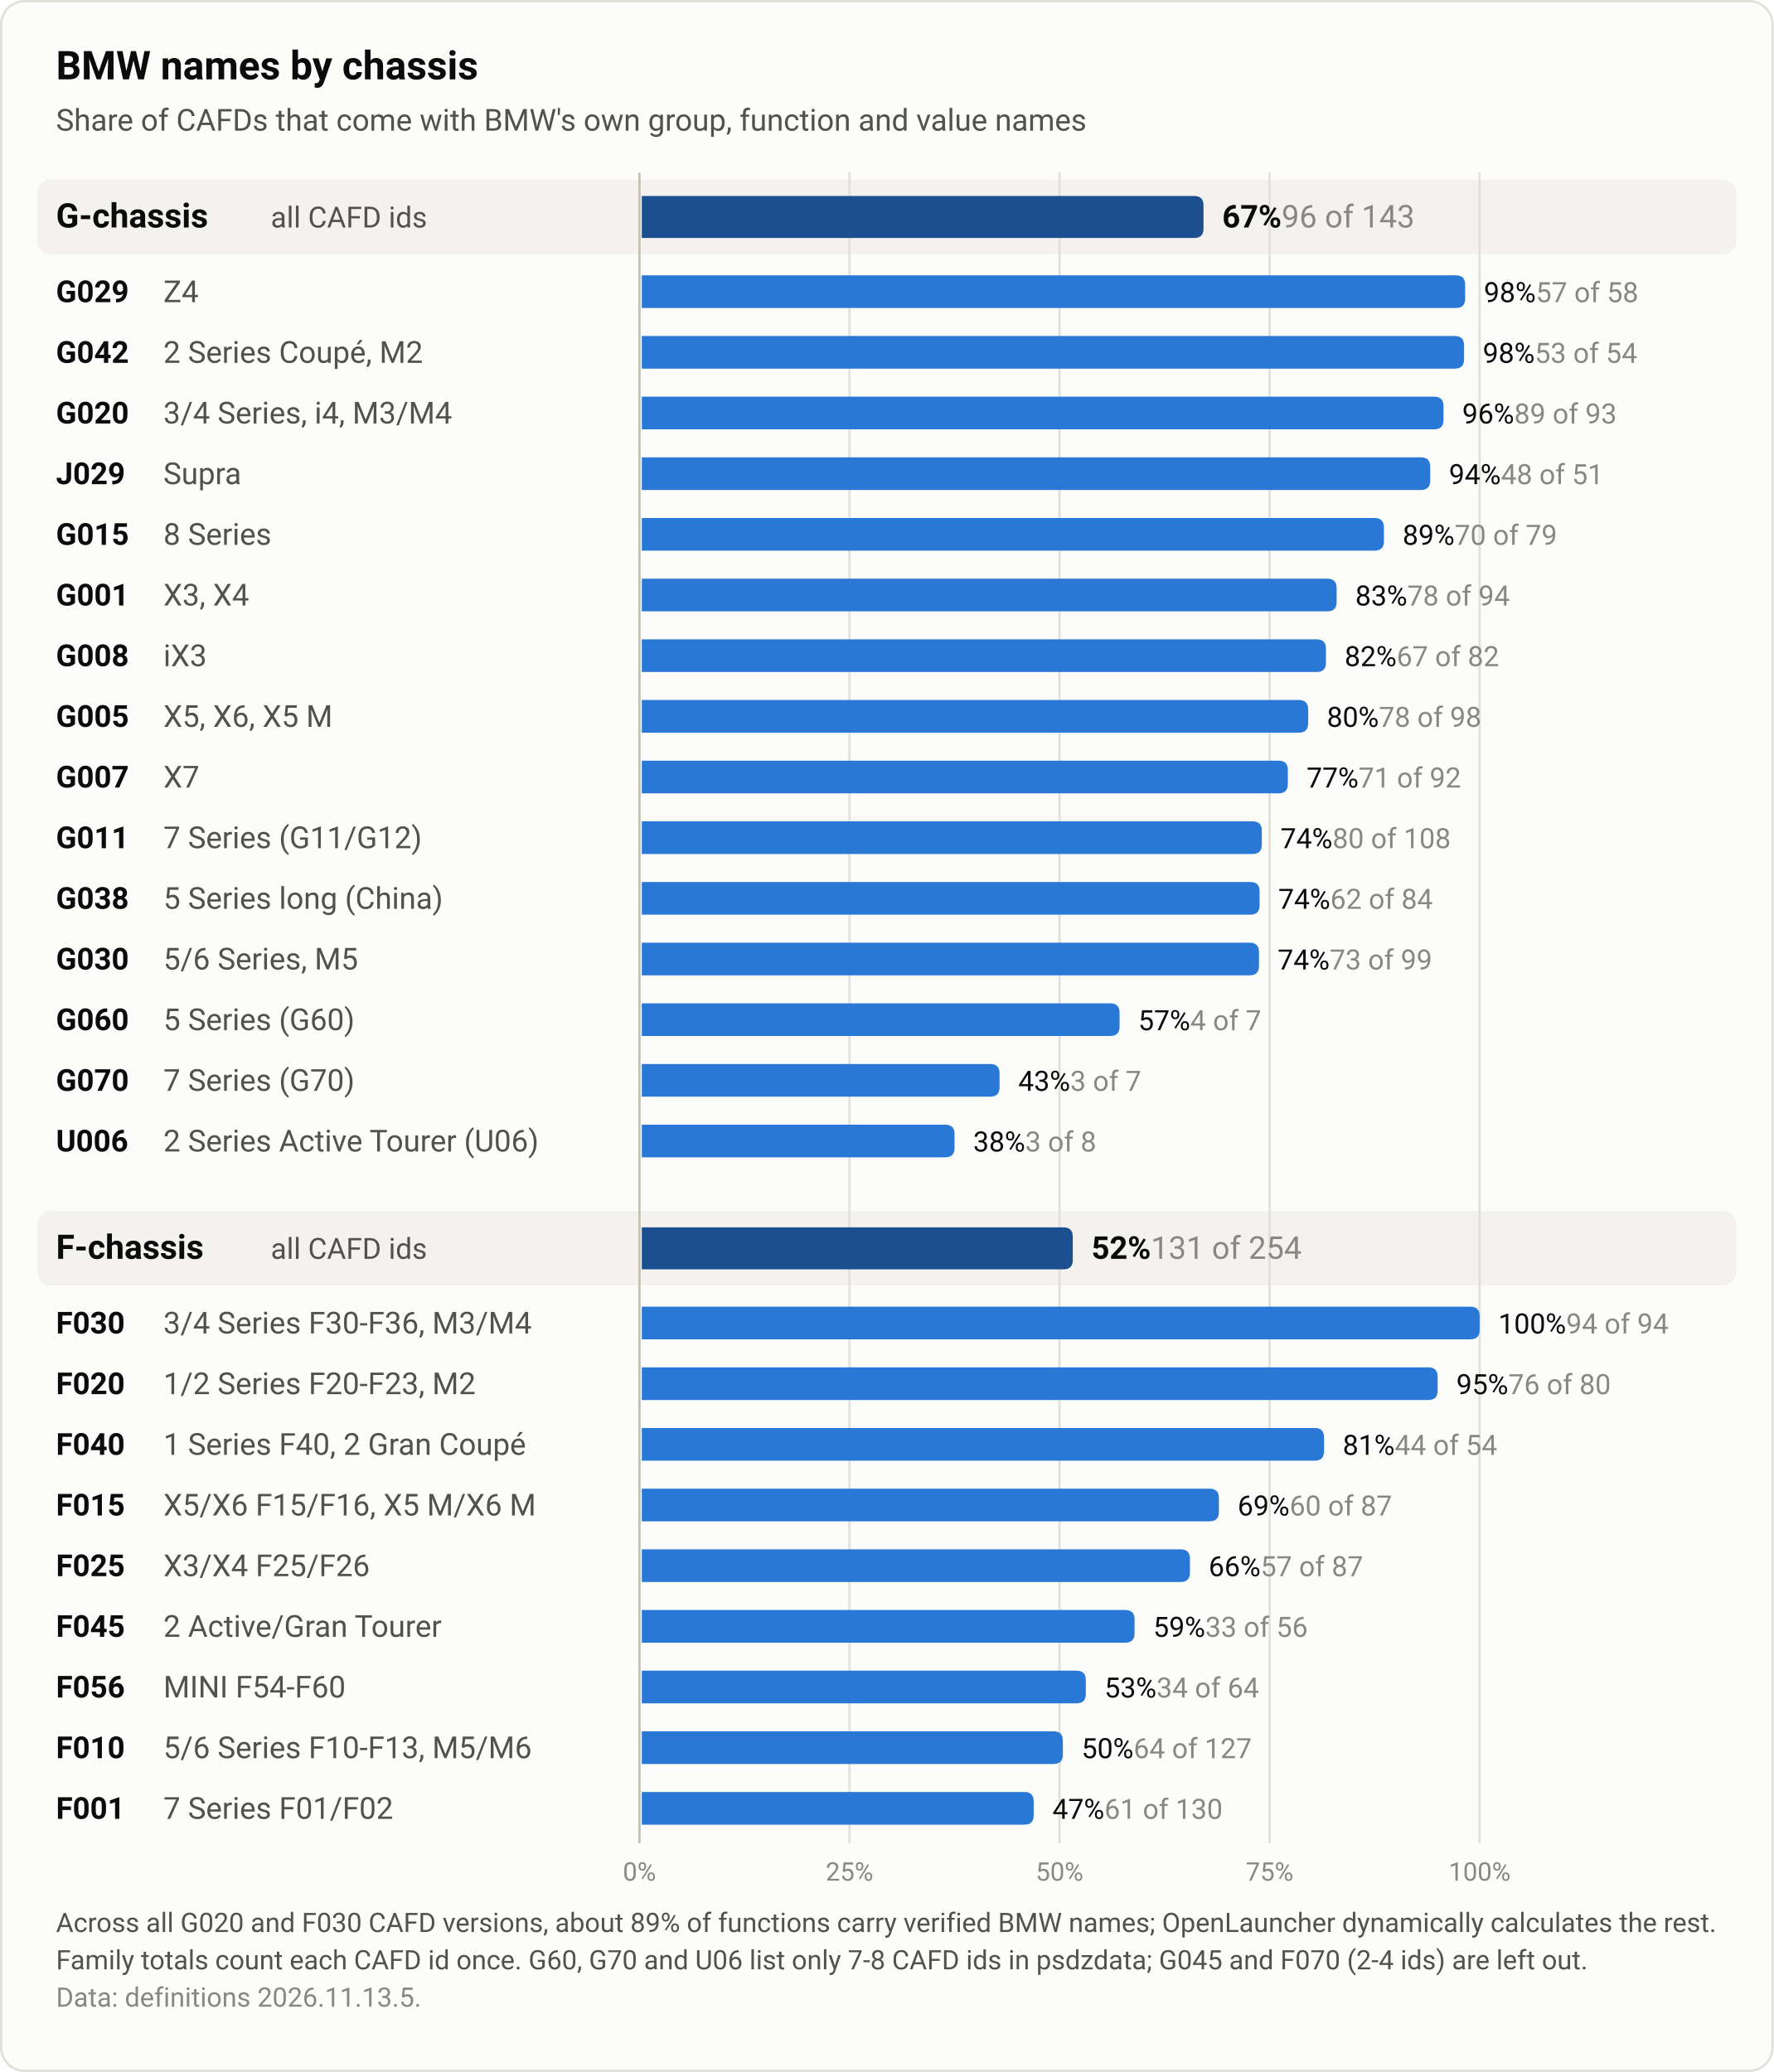
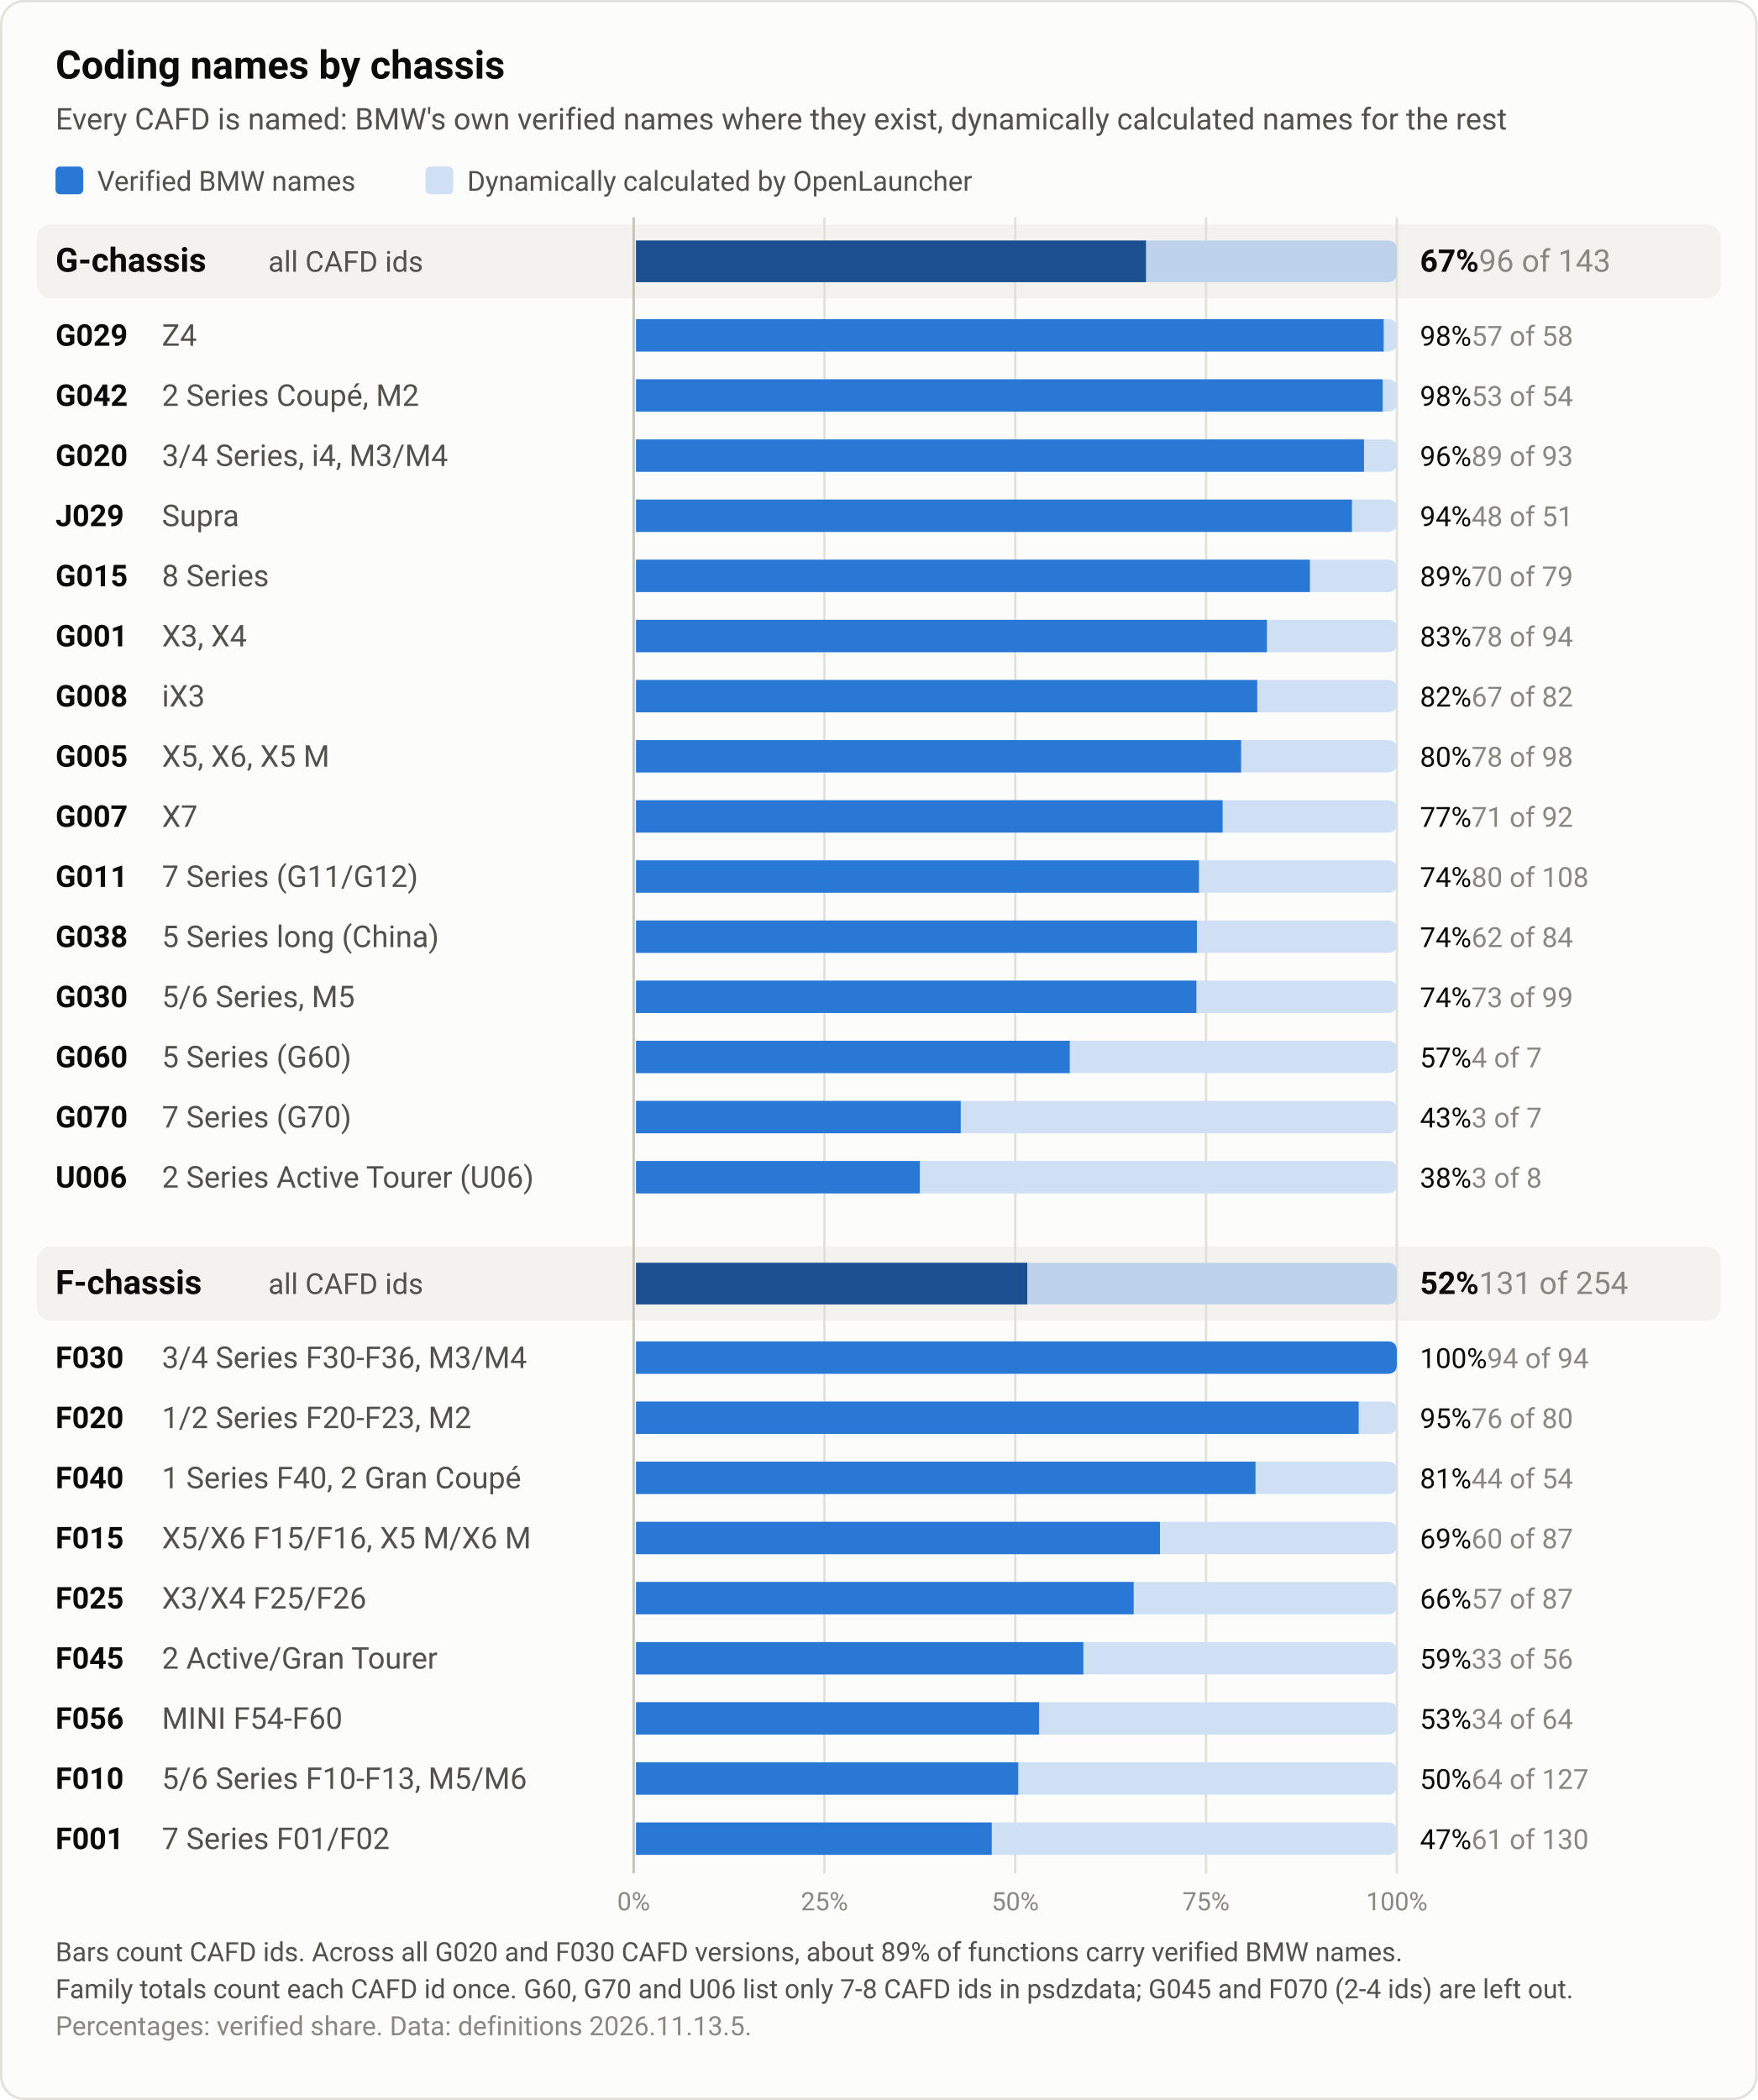
- <svg xmlns="http://www.w3.org/2000/svg" width="760" height="888" viewBox="0 0 760 888" font-family="system-ui, -apple-system, 'Segoe UI', Roboto, Helvetica, Arial, sans-serif" role="img" aria-labelledby="t d">
-   <rect x="0.5" y="0.5" width="759" height="887" rx="10" fill="#fcfcfb" stroke="#e1e0d9" />
-   <text x="24" y="34" font-size="17" font-weight="600" fill="#0b0b0b">BMW names by chassis</text>
-   <text x="24" y="56" font-size="13" fill="#52514e">Share of CAFDs that come with BMW's own group, function and value names</text>
-   <rect x="16" y="77" width="728" height="32" rx="6" fill="#f3f2ee" />
-   <rect x="16" y="519" width="728" height="32" rx="6" fill="#f3f2ee" />
-   <line x1="274.0" y1="74" x2="274.0" y2="790" stroke="#c3c2b7" stroke-width="1" />
-   <text x="274.0" y="806" font-size="11" fill="#898781" text-anchor="middle">0%</text>
-   <line x1="364.0" y1="74" x2="364.0" y2="790" stroke="#e1e0d9" stroke-width="1" />
-   <text x="364.0" y="806" font-size="11" fill="#898781" text-anchor="middle">25%</text>
-   <line x1="454.0" y1="74" x2="454.0" y2="790" stroke="#e1e0d9" stroke-width="1" />
-   <text x="454.0" y="806" font-size="11" fill="#898781" text-anchor="middle">50%</text>
-   <line x1="544.0" y1="74" x2="544.0" y2="790" stroke="#e1e0d9" stroke-width="1" />
-   <text x="544.0" y="806" font-size="11" fill="#898781" text-anchor="middle">75%</text>
-   <line x1="634.0" y1="74" x2="634.0" y2="790" stroke="#e1e0d9" stroke-width="1" />
-   <text x="634.0" y="806" font-size="11" fill="#898781" text-anchor="middle">100%</text>
-   <text x="24" y="97.5" font-size="14.5" font-weight="700" fill="#0b0b0b">G-chassis</text>
-   <text x="116" y="97.5" font-size="12.5" fill="#52514e">all CAFD ids</text>
-   <path d="M275,84 H511.678 Q515.678,84 515.678,88 V98 Q515.678,102 511.678,102 H275 Z" fill="#1b4f8f" />
-   <text x="523.678" y="97.5" font-size="13.5" font-weight="700" fill="#0b0b0b">67%<tspan font-weight="400" fill="#898781">  96 of 143</tspan>
+ <svg xmlns="http://www.w3.org/2000/svg" width="760" height="908" viewBox="0 0 760 908" font-family="system-ui, -apple-system, 'Segoe UI', Roboto, Helvetica, Arial, sans-serif" role="img" aria-labelledby="t d">
+   <rect x="0.5" y="0.5" width="759" height="907" rx="10" fill="#fcfcfb" stroke="#e1e0d9" />
+   <text x="24" y="34" font-size="17" font-weight="600" fill="#0b0b0b">Coding names by chassis</text>
+   <text x="24" y="56" font-size="13" fill="#52514e">Every CAFD is named: BMW's own verified names where they exist, dynamically calculated names for the rest</text>
+   <rect x="24" y="72" width="12" height="12" rx="2" fill="#2a78d6" />
+   <text x="42" y="82.5" font-size="12" fill="#52514e">Verified BMW names</text>
+   <rect x="184" y="72" width="12" height="12" rx="2" fill="#cfe0f5" />
+   <text x="202" y="82.5" font-size="12" fill="#52514e">Dynamically calculated by OpenLauncher</text>
+   <rect x="16" y="97" width="728" height="32" rx="6" fill="#f3f2ee" />
+   <rect x="16" y="539" width="728" height="32" rx="6" fill="#f3f2ee" />
+   <line x1="274.0" y1="94" x2="274.0" y2="810" stroke="#c3c2b7" stroke-width="1" />
+   <text x="274.0" y="826" font-size="11" fill="#898781" text-anchor="middle">0%</text>
+   <line x1="356.5" y1="94" x2="356.5" y2="810" stroke="#e1e0d9" stroke-width="1" />
+   <text x="356.5" y="826" font-size="11" fill="#898781" text-anchor="middle">25%</text>
+   <line x1="439.0" y1="94" x2="439.0" y2="810" stroke="#e1e0d9" stroke-width="1" />
+   <text x="439.0" y="826" font-size="11" fill="#898781" text-anchor="middle">50%</text>
+   <line x1="521.5" y1="94" x2="521.5" y2="810" stroke="#e1e0d9" stroke-width="1" />
+   <text x="521.5" y="826" font-size="11" fill="#898781" text-anchor="middle">75%</text>
+   <line x1="604.0" y1="94" x2="604.0" y2="810" stroke="#e1e0d9" stroke-width="1" />
+   <text x="604.0" y="826" font-size="11" fill="#898781" text-anchor="middle">100%</text>
+   <text x="24" y="117.5" font-size="14.5" font-weight="700" fill="#0b0b0b">G-chassis</text>
+   <text x="116" y="117.5" font-size="12.5" fill="#52514e">all CAFD ids</text>
+   <path d="M275,104 H600 Q604,104 604,108 V118 Q604,122 600,122 H275 Z" fill="#bfd2ec" />
+   <path d="M275,104 H495.538 V122 H275 Z" fill="#1b4f8f" />
+   <text x="614" y="117.5" font-size="13.5" font-weight="700" fill="#0b0b0b">67%<tspan font-weight="400" fill="#898781">  96 of 143</tspan>
  </text>
-   <text x="24" y="129.5" font-size="13" font-weight="600" fill="#0b0b0b">G029</text>
-   <text x="70" y="129.5" font-size="13" fill="#52514e">Z4</text>
-   <path d="M275,118 H623.793 Q627.793,118 627.793,122 V128 Q627.793,132 623.793,132 H275 Z" fill="#2a78d6" />
-   <text x="635.793" y="129.5" font-size="12" font-weight="400" fill="#0b0b0b">98%<tspan font-weight="400" fill="#898781">  57 of 58</tspan>
+   <text x="24" y="149.5" font-size="13" font-weight="600" fill="#0b0b0b">G029</text>
+   <text x="70" y="149.5" font-size="13" fill="#52514e">Z4</text>
+   <path d="M275,138 H600 Q604,138 604,142 V148 Q604,152 600,152 H275 Z" fill="#cfe0f5" />
+   <path d="M275,138 H598.31 V152 H275 Z" fill="#2a78d6" />
+   <text x="614" y="149.5" font-size="12" font-weight="400" fill="#0b0b0b">98%<tspan font-weight="400" fill="#898781">  57 of 58</tspan>
  </text>
-   <text x="24" y="155.5" font-size="13" font-weight="600" fill="#0b0b0b">G042</text>
-   <text x="70" y="155.5" font-size="13" fill="#52514e">2 Series Coupé, M2</text>
-   <path d="M275,144 H623.333 Q627.333,144 627.333,148 V154 Q627.333,158 623.333,158 H275 Z" fill="#2a78d6" />
-   <text x="635.333" y="155.5" font-size="12" font-weight="400" fill="#0b0b0b">98%<tspan font-weight="400" fill="#898781">  53 of 54</tspan>
+   <text x="24" y="175.5" font-size="13" font-weight="600" fill="#0b0b0b">G042</text>
+   <text x="70" y="175.5" font-size="13" fill="#52514e">2 Series Coupé, M2</text>
+   <path d="M275,164 H600 Q604,164 604,168 V174 Q604,178 600,178 H275 Z" fill="#cfe0f5" />
+   <path d="M275,164 H597.889 V178 H275 Z" fill="#2a78d6" />
+   <text x="614" y="175.5" font-size="12" font-weight="400" fill="#0b0b0b">98%<tspan font-weight="400" fill="#898781">  53 of 54</tspan>
  </text>
-   <text x="24" y="181.5" font-size="13" font-weight="600" fill="#0b0b0b">G020</text>
-   <text x="70" y="181.5" font-size="13" fill="#52514e">3/4 Series, i4, M3/M4</text>
-   <path d="M275,170 H614.516 Q618.516,170 618.516,174 V180 Q618.516,184 614.516,184 H275 Z" fill="#2a78d6" />
-   <text x="626.516" y="181.5" font-size="12" font-weight="400" fill="#0b0b0b">96%<tspan font-weight="400" fill="#898781">  89 of 93</tspan>
+   <text x="24" y="201.5" font-size="13" font-weight="600" fill="#0b0b0b">G020</text>
+   <text x="70" y="201.5" font-size="13" fill="#52514e">3/4 Series, i4, M3/M4</text>
+   <path d="M275,190 H600 Q604,190 604,194 V200 Q604,204 600,204 H275 Z" fill="#cfe0f5" />
+   <path d="M275,190 H589.806 V204 H275 Z" fill="#2a78d6" />
+   <text x="614" y="201.5" font-size="12" font-weight="400" fill="#0b0b0b">96%<tspan font-weight="400" fill="#898781">  89 of 93</tspan>
  </text>
-   <text x="24" y="207.5" font-size="13" font-weight="600" fill="#0b0b0b">J029</text>
-   <text x="70" y="207.5" font-size="13" fill="#52514e">Supra</text>
-   <path d="M275,196 H608.824 Q612.824,196 612.824,200 V206 Q612.824,210 608.824,210 H275 Z" fill="#2a78d6" />
-   <text x="620.824" y="207.5" font-size="12" font-weight="400" fill="#0b0b0b">94%<tspan font-weight="400" fill="#898781">  48 of 51</tspan>
+   <text x="24" y="227.5" font-size="13" font-weight="600" fill="#0b0b0b">J029</text>
+   <text x="70" y="227.5" font-size="13" fill="#52514e">Supra</text>
+   <path d="M275,216 H600 Q604,216 604,220 V226 Q604,230 600,230 H275 Z" fill="#cfe0f5" />
+   <path d="M275,216 H584.588 V230 H275 Z" fill="#2a78d6" />
+   <text x="614" y="227.5" font-size="12" font-weight="400" fill="#0b0b0b">94%<tspan font-weight="400" fill="#898781">  48 of 51</tspan>
  </text>
-   <text x="24" y="233.5" font-size="13" font-weight="600" fill="#0b0b0b">G015</text>
-   <text x="70" y="233.5" font-size="13" fill="#52514e">8 Series</text>
-   <path d="M275,222 H588.987 Q592.987,222 592.987,226 V232 Q592.987,236 588.987,236 H275 Z" fill="#2a78d6" />
-   <text x="600.987" y="233.5" font-size="12" font-weight="400" fill="#0b0b0b">89%<tspan font-weight="400" fill="#898781">  70 of 79</tspan>
+   <text x="24" y="253.5" font-size="13" font-weight="600" fill="#0b0b0b">G015</text>
+   <text x="70" y="253.5" font-size="13" fill="#52514e">8 Series</text>
+   <path d="M275,242 H600 Q604,242 604,246 V252 Q604,256 600,256 H275 Z" fill="#cfe0f5" />
+   <path d="M275,242 H566.405 V256 H275 Z" fill="#2a78d6" />
+   <text x="614" y="253.5" font-size="12" font-weight="400" fill="#0b0b0b">89%<tspan font-weight="400" fill="#898781">  70 of 79</tspan>
  </text>
-   <text x="24" y="259.5" font-size="13" font-weight="600" fill="#0b0b0b">G001</text>
-   <text x="70" y="259.5" font-size="13" fill="#52514e">X3, X4</text>
-   <path d="M275,248 H568.723 Q572.723,248 572.723,252 V258 Q572.723,262 568.723,262 H275 Z" fill="#2a78d6" />
-   <text x="580.723" y="259.5" font-size="12" font-weight="400" fill="#0b0b0b">83%<tspan font-weight="400" fill="#898781">  78 of 94</tspan>
+   <text x="24" y="279.5" font-size="13" font-weight="600" fill="#0b0b0b">G001</text>
+   <text x="70" y="279.5" font-size="13" fill="#52514e">X3, X4</text>
+   <path d="M275,268 H600 Q604,268 604,272 V278 Q604,282 600,282 H275 Z" fill="#cfe0f5" />
+   <path d="M275,268 H547.83 V282 H275 Z" fill="#2a78d6" />
+   <text x="614" y="279.5" font-size="12" font-weight="400" fill="#0b0b0b">83%<tspan font-weight="400" fill="#898781">  78 of 94</tspan>
  </text>
-   <text x="24" y="285.5" font-size="13" font-weight="600" fill="#0b0b0b">G008</text>
-   <text x="70" y="285.5" font-size="13" fill="#52514e">iX3</text>
-   <path d="M275,274 H564.146 Q568.146,274 568.146,278 V284 Q568.146,288 564.146,288 H275 Z" fill="#2a78d6" />
-   <text x="576.146" y="285.5" font-size="12" font-weight="400" fill="#0b0b0b">82%<tspan font-weight="400" fill="#898781">  67 of 82</tspan>
+   <text x="24" y="305.5" font-size="13" font-weight="600" fill="#0b0b0b">G008</text>
+   <text x="70" y="305.5" font-size="13" fill="#52514e">iX3</text>
+   <path d="M275,294 H600 Q604,294 604,298 V304 Q604,308 600,308 H275 Z" fill="#cfe0f5" />
+   <path d="M275,294 H543.634 V308 H275 Z" fill="#2a78d6" />
+   <text x="614" y="305.5" font-size="12" font-weight="400" fill="#0b0b0b">82%<tspan font-weight="400" fill="#898781">  67 of 82</tspan>
  </text>
-   <text x="24" y="311.5" font-size="13" font-weight="600" fill="#0b0b0b">G005</text>
-   <text x="70" y="311.5" font-size="13" fill="#52514e">X5, X6, X5 M</text>
-   <path d="M275,300 H556.531 Q560.531,300 560.531,304 V310 Q560.531,314 556.531,314 H275 Z" fill="#2a78d6" />
-   <text x="568.531" y="311.5" font-size="12" font-weight="400" fill="#0b0b0b">80%<tspan font-weight="400" fill="#898781">  78 of 98</tspan>
+   <text x="24" y="331.5" font-size="13" font-weight="600" fill="#0b0b0b">G005</text>
+   <text x="70" y="331.5" font-size="13" fill="#52514e">X5, X6, X5 M</text>
+   <path d="M275,320 H600 Q604,320 604,324 V330 Q604,334 600,334 H275 Z" fill="#cfe0f5" />
+   <path d="M275,320 H536.653 V334 H275 Z" fill="#2a78d6" />
+   <text x="614" y="331.5" font-size="12" font-weight="400" fill="#0b0b0b">80%<tspan font-weight="400" fill="#898781">  78 of 98</tspan>
  </text>
-   <text x="24" y="337.5" font-size="13" font-weight="600" fill="#0b0b0b">G007</text>
-   <text x="70" y="337.5" font-size="13" fill="#52514e">X7</text>
-   <path d="M275,326 H547.826 Q551.826,326 551.826,330 V336 Q551.826,340 547.826,340 H275 Z" fill="#2a78d6" />
-   <text x="559.826" y="337.5" font-size="12" font-weight="400" fill="#0b0b0b">77%<tspan font-weight="400" fill="#898781">  71 of 92</tspan>
+   <text x="24" y="357.5" font-size="13" font-weight="600" fill="#0b0b0b">G007</text>
+   <text x="70" y="357.5" font-size="13" fill="#52514e">X7</text>
+   <path d="M275,346 H600 Q604,346 604,350 V356 Q604,360 600,360 H275 Z" fill="#cfe0f5" />
+   <path d="M275,346 H528.674 V360 H275 Z" fill="#2a78d6" />
+   <text x="614" y="357.5" font-size="12" font-weight="400" fill="#0b0b0b">77%<tspan font-weight="400" fill="#898781">  71 of 92</tspan>
  </text>
-   <text x="24" y="363.5" font-size="13" font-weight="600" fill="#0b0b0b">G011</text>
-   <text x="70" y="363.5" font-size="13" fill="#52514e">7 Series (G11/G12)</text>
-   <path d="M275,352 H536.667 Q540.667,352 540.667,356 V362 Q540.667,366 536.667,366 H275 Z" fill="#2a78d6" />
-   <text x="548.667" y="363.5" font-size="12" font-weight="400" fill="#0b0b0b">74%<tspan font-weight="400" fill="#898781">  80 of 108</tspan>
+   <text x="24" y="383.5" font-size="13" font-weight="600" fill="#0b0b0b">G011</text>
+   <text x="70" y="383.5" font-size="13" fill="#52514e">7 Series (G11/G12)</text>
+   <path d="M275,372 H600 Q604,372 604,376 V382 Q604,386 600,386 H275 Z" fill="#cfe0f5" />
+   <path d="M275,372 H518.444 V386 H275 Z" fill="#2a78d6" />
+   <text x="614" y="383.5" font-size="12" font-weight="400" fill="#0b0b0b">74%<tspan font-weight="400" fill="#898781">  80 of 108</tspan>
  </text>
-   <text x="24" y="389.5" font-size="13" font-weight="600" fill="#0b0b0b">G038</text>
-   <text x="70" y="389.5" font-size="13" fill="#52514e">5 Series long (China)</text>
-   <path d="M275,378 H535.714 Q539.714,378 539.714,382 V388 Q539.714,392 535.714,392 H275 Z" fill="#2a78d6" />
-   <text x="547.714" y="389.5" font-size="12" font-weight="400" fill="#0b0b0b">74%<tspan font-weight="400" fill="#898781">  62 of 84</tspan>
+   <text x="24" y="409.5" font-size="13" font-weight="600" fill="#0b0b0b">G038</text>
+   <text x="70" y="409.5" font-size="13" fill="#52514e">5 Series long (China)</text>
+   <path d="M275,398 H600 Q604,398 604,402 V408 Q604,412 600,412 H275 Z" fill="#cfe0f5" />
+   <path d="M275,398 H517.571 V412 H275 Z" fill="#2a78d6" />
+   <text x="614" y="409.5" font-size="12" font-weight="400" fill="#0b0b0b">74%<tspan font-weight="400" fill="#898781">  62 of 84</tspan>
  </text>
-   <text x="24" y="415.5" font-size="13" font-weight="600" fill="#0b0b0b">G030</text>
-   <text x="70" y="415.5" font-size="13" fill="#52514e">5/6 Series, M5</text>
-   <path d="M275,404 H535.455 Q539.455,404 539.455,408 V414 Q539.455,418 535.455,418 H275 Z" fill="#2a78d6" />
-   <text x="547.455" y="415.5" font-size="12" font-weight="400" fill="#0b0b0b">74%<tspan font-weight="400" fill="#898781">  73 of 99</tspan>
+   <text x="24" y="435.5" font-size="13" font-weight="600" fill="#0b0b0b">G030</text>
+   <text x="70" y="435.5" font-size="13" fill="#52514e">5/6 Series, M5</text>
+   <path d="M275,424 H600 Q604,424 604,428 V434 Q604,438 600,438 H275 Z" fill="#cfe0f5" />
+   <path d="M275,424 H517.333 V438 H275 Z" fill="#2a78d6" />
+   <text x="614" y="435.5" font-size="12" font-weight="400" fill="#0b0b0b">74%<tspan font-weight="400" fill="#898781">  73 of 99</tspan>
  </text>
-   <text x="24" y="441.5" font-size="13" font-weight="600" fill="#0b0b0b">G060</text>
-   <text x="70" y="441.5" font-size="13" fill="#52514e">5 Series (G60)</text>
-   <path d="M275,430 H475.714 Q479.714,430 479.714,434 V440 Q479.714,444 475.714,444 H275 Z" fill="#2a78d6" />
-   <text x="487.714" y="441.5" font-size="12" font-weight="400" fill="#0b0b0b">57%<tspan font-weight="400" fill="#898781">  4 of 7</tspan>
+   <text x="24" y="461.5" font-size="13" font-weight="600" fill="#0b0b0b">G060</text>
+   <text x="70" y="461.5" font-size="13" fill="#52514e">5 Series (G60)</text>
+   <path d="M275,450 H600 Q604,450 604,454 V460 Q604,464 600,464 H275 Z" fill="#cfe0f5" />
+   <path d="M275,450 H462.571 V464 H275 Z" fill="#2a78d6" />
+   <text x="614" y="461.5" font-size="12" font-weight="400" fill="#0b0b0b">57%<tspan font-weight="400" fill="#898781">  4 of 7</tspan>
  </text>
-   <text x="24" y="467.5" font-size="13" font-weight="600" fill="#0b0b0b">G070</text>
-   <text x="70" y="467.5" font-size="13" fill="#52514e">7 Series (G70)</text>
-   <path d="M275,456 H424.286 Q428.286,456 428.286,460 V466 Q428.286,470 424.286,470 H275 Z" fill="#2a78d6" />
-   <text x="436.286" y="467.5" font-size="12" font-weight="400" fill="#0b0b0b">43%<tspan font-weight="400" fill="#898781">  3 of 7</tspan>
+   <text x="24" y="487.5" font-size="13" font-weight="600" fill="#0b0b0b">G070</text>
+   <text x="70" y="487.5" font-size="13" fill="#52514e">7 Series (G70)</text>
+   <path d="M275,476 H600 Q604,476 604,480 V486 Q604,490 600,490 H275 Z" fill="#cfe0f5" />
+   <path d="M275,476 H415.429 V490 H275 Z" fill="#2a78d6" />
+   <text x="614" y="487.5" font-size="12" font-weight="400" fill="#0b0b0b">43%<tspan font-weight="400" fill="#898781">  3 of 7</tspan>
  </text>
-   <text x="24" y="493.5" font-size="13" font-weight="600" fill="#0b0b0b">U006</text>
-   <text x="70" y="493.5" font-size="13" fill="#52514e">2 Series Active Tourer (U06)</text>
-   <path d="M275,482 H405.0 Q409.0,482 409.0,486 V492 Q409.0,496 405.0,496 H275 Z" fill="#2a78d6" />
-   <text x="417.0" y="493.5" font-size="12" font-weight="400" fill="#0b0b0b">38%<tspan font-weight="400" fill="#898781">  3 of 8</tspan>
+   <text x="24" y="513.5" font-size="13" font-weight="600" fill="#0b0b0b">U006</text>
+   <text x="70" y="513.5" font-size="13" fill="#52514e">2 Series Active Tourer (U06)</text>
+   <path d="M275,502 H600 Q604,502 604,506 V512 Q604,516 600,516 H275 Z" fill="#cfe0f5" />
+   <path d="M275,502 H397.75 V516 H275 Z" fill="#2a78d6" />
+   <text x="614" y="513.5" font-size="12" font-weight="400" fill="#0b0b0b">38%<tspan font-weight="400" fill="#898781">  3 of 8</tspan>
  </text>
-   <text x="24" y="539.5" font-size="14.5" font-weight="700" fill="#0b0b0b">F-chassis</text>
-   <text x="116" y="539.5" font-size="12.5" fill="#52514e">all CAFD ids</text>
-   <path d="M275,526 H455.669 Q459.669,526 459.669,530 V540 Q459.669,544 455.669,544 H275 Z" fill="#1b4f8f" />
-   <text x="467.669" y="539.5" font-size="13.5" font-weight="700" fill="#0b0b0b">52%<tspan font-weight="400" fill="#898781">  131 of 254</tspan>
+   <text x="24" y="559.5" font-size="14.5" font-weight="700" fill="#0b0b0b">F-chassis</text>
+   <text x="116" y="559.5" font-size="12.5" fill="#52514e">all CAFD ids</text>
+   <path d="M275,546 H600 Q604,546 604,550 V560 Q604,564 600,564 H275 Z" fill="#bfd2ec" />
+   <path d="M275,546 H444.197 V564 H275 Z" fill="#1b4f8f" />
+   <text x="614" y="559.5" font-size="13.5" font-weight="700" fill="#0b0b0b">52%<tspan font-weight="400" fill="#898781">  131 of 254</tspan>
  </text>
-   <text x="24" y="571.5" font-size="13" font-weight="600" fill="#0b0b0b">F030</text>
-   <text x="70" y="571.5" font-size="13" fill="#52514e">3/4 Series F30-F36, M3/M4</text>
-   <path d="M275,560 H630.0 Q634.0,560 634.0,564 V570 Q634.0,574 630.0,574 H275 Z" fill="#2a78d6" />
-   <text x="642.0" y="571.5" font-size="12" font-weight="400" fill="#0b0b0b">100%<tspan font-weight="400" fill="#898781">  94 of 94</tspan>
+   <text x="24" y="591.5" font-size="13" font-weight="600" fill="#0b0b0b">F030</text>
+   <text x="70" y="591.5" font-size="13" fill="#52514e">3/4 Series F30-F36, M3/M4</text>
+   <path d="M275,580 H600 Q604,580 604,584 V590 Q604,594 600,594 H275 Z" fill="#cfe0f5" />
+   <path d="M275,580 H600.0 Q604.0,580 604.0,584 V590 Q604.0,594 600.0,594 H275 Z" fill="#2a78d6" />
+   <text x="614" y="591.5" font-size="12" font-weight="400" fill="#0b0b0b">100%<tspan font-weight="400" fill="#898781">  94 of 94</tspan>
  </text>
-   <text x="24" y="597.5" font-size="13" font-weight="600" fill="#0b0b0b">F020</text>
-   <text x="70" y="597.5" font-size="13" fill="#52514e">1/2 Series F20-F23, M2</text>
-   <path d="M275,586 H612.0 Q616.0,586 616.0,590 V596 Q616.0,600 612.0,600 H275 Z" fill="#2a78d6" />
-   <text x="624.0" y="597.5" font-size="12" font-weight="400" fill="#0b0b0b">95%<tspan font-weight="400" fill="#898781">  76 of 80</tspan>
+   <text x="24" y="617.5" font-size="13" font-weight="600" fill="#0b0b0b">F020</text>
+   <text x="70" y="617.5" font-size="13" fill="#52514e">1/2 Series F20-F23, M2</text>
+   <path d="M275,606 H600 Q604,606 604,610 V616 Q604,620 600,620 H275 Z" fill="#cfe0f5" />
+   <path d="M275,606 H587.5 V620 H275 Z" fill="#2a78d6" />
+   <text x="614" y="617.5" font-size="12" font-weight="400" fill="#0b0b0b">95%<tspan font-weight="400" fill="#898781">  76 of 80</tspan>
  </text>
-   <text x="24" y="623.5" font-size="13" font-weight="600" fill="#0b0b0b">F040</text>
-   <text x="70" y="623.5" font-size="13" fill="#52514e">1 Series F40, 2 Gran Coupé</text>
-   <path d="M275,612 H563.333 Q567.333,612 567.333,616 V622 Q567.333,626 563.333,626 H275 Z" fill="#2a78d6" />
-   <text x="575.333" y="623.5" font-size="12" font-weight="400" fill="#0b0b0b">81%<tspan font-weight="400" fill="#898781">  44 of 54</tspan>
+   <text x="24" y="643.5" font-size="13" font-weight="600" fill="#0b0b0b">F040</text>
+   <text x="70" y="643.5" font-size="13" fill="#52514e">1 Series F40, 2 Gran Coupé</text>
+   <path d="M275,632 H600 Q604,632 604,636 V642 Q604,646 600,646 H275 Z" fill="#cfe0f5" />
+   <path d="M275,632 H542.889 V646 H275 Z" fill="#2a78d6" />
+   <text x="614" y="643.5" font-size="12" font-weight="400" fill="#0b0b0b">81%<tspan font-weight="400" fill="#898781">  44 of 54</tspan>
  </text>
-   <text x="24" y="649.5" font-size="13" font-weight="600" fill="#0b0b0b">F015</text>
-   <text x="70" y="649.5" font-size="13" fill="#52514e">X5/X6 F15/F16, X5 M/X6 M</text>
-   <path d="M275,638 H518.276 Q522.276,638 522.276,642 V648 Q522.276,652 518.276,652 H275 Z" fill="#2a78d6" />
-   <text x="530.276" y="649.5" font-size="12" font-weight="400" fill="#0b0b0b">69%<tspan font-weight="400" fill="#898781">  60 of 87</tspan>
+   <text x="24" y="669.5" font-size="13" font-weight="600" fill="#0b0b0b">F015</text>
+   <text x="70" y="669.5" font-size="13" fill="#52514e">X5/X6 F15/F16, X5 M/X6 M</text>
+   <path d="M275,658 H600 Q604,658 604,662 V668 Q604,672 600,672 H275 Z" fill="#cfe0f5" />
+   <path d="M275,658 H501.586 V672 H275 Z" fill="#2a78d6" />
+   <text x="614" y="669.5" font-size="12" font-weight="400" fill="#0b0b0b">69%<tspan font-weight="400" fill="#898781">  60 of 87</tspan>
  </text>
-   <text x="24" y="675.5" font-size="13" font-weight="600" fill="#0b0b0b">F025</text>
-   <text x="70" y="675.5" font-size="13" fill="#52514e">X3/X4 F25/F26</text>
-   <path d="M275,664 H505.862 Q509.862,664 509.862,668 V674 Q509.862,678 505.862,678 H275 Z" fill="#2a78d6" />
-   <text x="517.862" y="675.5" font-size="12" font-weight="400" fill="#0b0b0b">66%<tspan font-weight="400" fill="#898781">  57 of 87</tspan>
+   <text x="24" y="695.5" font-size="13" font-weight="600" fill="#0b0b0b">F025</text>
+   <text x="70" y="695.5" font-size="13" fill="#52514e">X3/X4 F25/F26</text>
+   <path d="M275,684 H600 Q604,684 604,688 V694 Q604,698 600,698 H275 Z" fill="#cfe0f5" />
+   <path d="M275,684 H490.207 V698 H275 Z" fill="#2a78d6" />
+   <text x="614" y="695.5" font-size="12" font-weight="400" fill="#0b0b0b">66%<tspan font-weight="400" fill="#898781">  57 of 87</tspan>
  </text>
-   <text x="24" y="701.5" font-size="13" font-weight="600" fill="#0b0b0b">F045</text>
-   <text x="70" y="701.5" font-size="13" fill="#52514e">2 Active/Gran Tourer</text>
-   <path d="M275,690 H482.143 Q486.143,690 486.143,694 V700 Q486.143,704 482.143,704 H275 Z" fill="#2a78d6" />
-   <text x="494.143" y="701.5" font-size="12" font-weight="400" fill="#0b0b0b">59%<tspan font-weight="400" fill="#898781">  33 of 56</tspan>
+   <text x="24" y="721.5" font-size="13" font-weight="600" fill="#0b0b0b">F045</text>
+   <text x="70" y="721.5" font-size="13" fill="#52514e">2 Active/Gran Tourer</text>
+   <path d="M275,710 H600 Q604,710 604,714 V720 Q604,724 600,724 H275 Z" fill="#cfe0f5" />
+   <path d="M275,710 H468.464 V724 H275 Z" fill="#2a78d6" />
+   <text x="614" y="721.5" font-size="12" font-weight="400" fill="#0b0b0b">59%<tspan font-weight="400" fill="#898781">  33 of 56</tspan>
  </text>
-   <text x="24" y="727.5" font-size="13" font-weight="600" fill="#0b0b0b">F056</text>
-   <text x="70" y="727.5" font-size="13" fill="#52514e">MINI F54-F60</text>
-   <path d="M275,716 H461.25 Q465.25,716 465.25,720 V726 Q465.25,730 461.25,730 H275 Z" fill="#2a78d6" />
-   <text x="473.25" y="727.5" font-size="12" font-weight="400" fill="#0b0b0b">53%<tspan font-weight="400" fill="#898781">  34 of 64</tspan>
+   <text x="24" y="747.5" font-size="13" font-weight="600" fill="#0b0b0b">F056</text>
+   <text x="70" y="747.5" font-size="13" fill="#52514e">MINI F54-F60</text>
+   <path d="M275,736 H600 Q604,736 604,740 V746 Q604,750 600,750 H275 Z" fill="#cfe0f5" />
+   <path d="M275,736 H449.312 V750 H275 Z" fill="#2a78d6" />
+   <text x="614" y="747.5" font-size="12" font-weight="400" fill="#0b0b0b">53%<tspan font-weight="400" fill="#898781">  34 of 64</tspan>
  </text>
-   <text x="24" y="753.5" font-size="13" font-weight="600" fill="#0b0b0b">F010</text>
-   <text x="70" y="753.5" font-size="13" fill="#52514e">5/6 Series F10-F13, M5/M6</text>
-   <path d="M275,742 H451.417 Q455.417,742 455.417,746 V752 Q455.417,756 451.417,756 H275 Z" fill="#2a78d6" />
-   <text x="463.417" y="753.5" font-size="12" font-weight="400" fill="#0b0b0b">50%<tspan font-weight="400" fill="#898781">  64 of 127</tspan>
+   <text x="24" y="773.5" font-size="13" font-weight="600" fill="#0b0b0b">F010</text>
+   <text x="70" y="773.5" font-size="13" fill="#52514e">5/6 Series F10-F13, M5/M6</text>
+   <path d="M275,762 H600 Q604,762 604,766 V772 Q604,776 600,776 H275 Z" fill="#cfe0f5" />
+   <path d="M275,762 H440.299 V776 H275 Z" fill="#2a78d6" />
+   <text x="614" y="773.5" font-size="12" font-weight="400" fill="#0b0b0b">50%<tspan font-weight="400" fill="#898781">  64 of 127</tspan>
  </text>
-   <text x="24" y="779.5" font-size="13" font-weight="600" fill="#0b0b0b">F001</text>
-   <text x="70" y="779.5" font-size="13" fill="#52514e">7 Series F01/F02</text>
-   <path d="M275,768 H438.923 Q442.923,768 442.923,772 V778 Q442.923,782 438.923,782 H275 Z" fill="#2a78d6" />
-   <text x="450.923" y="779.5" font-size="12" font-weight="400" fill="#0b0b0b">47%<tspan font-weight="400" fill="#898781">  61 of 130</tspan>
+   <text x="24" y="799.5" font-size="13" font-weight="600" fill="#0b0b0b">F001</text>
+   <text x="70" y="799.5" font-size="13" fill="#52514e">7 Series F01/F02</text>
+   <path d="M275,788 H600 Q604,788 604,792 V798 Q604,802 600,802 H275 Z" fill="#cfe0f5" />
+   <path d="M275,788 H428.846 V802 H275 Z" fill="#2a78d6" />
+   <text x="614" y="799.5" font-size="12" font-weight="400" fill="#0b0b0b">47%<tspan font-weight="400" fill="#898781">  61 of 130</tspan>
  </text>
-   <text x="24" y="828" font-size="11.5" fill="#52514e">Across all G020 and F030 CAFD versions, about 89% of functions carry verified BMW names; OpenLauncher dynamically calculates the rest.</text>
-   <text x="24" y="844" font-size="11.5" fill="#52514e">Family totals count each CAFD id once. G60, G70 and U06 list only 7-8 CAFD ids in psdzdata; G045 and F070 (2-4 ids) are left out.</text>
-   <text x="24" y="860" font-size="11.5" fill="#898781">Data: definitions 2026.11.13.5.</text>
+   <text x="24" y="848" font-size="11.5" fill="#52514e">Bars count CAFD ids. Across all G020 and F030 CAFD versions, about 89% of functions carry verified BMW names.</text>
+   <text x="24" y="864" font-size="11.5" fill="#52514e">Family totals count each CAFD id once. G60, G70 and U06 list only 7-8 CAFD ids in psdzdata; G045 and F070 (2-4 ids) are left out.</text>
+   <text x="24" y="880" font-size="11.5" fill="#898781">Percentages: verified share. Data: definitions 2026.11.13.5.</text>
</svg>
